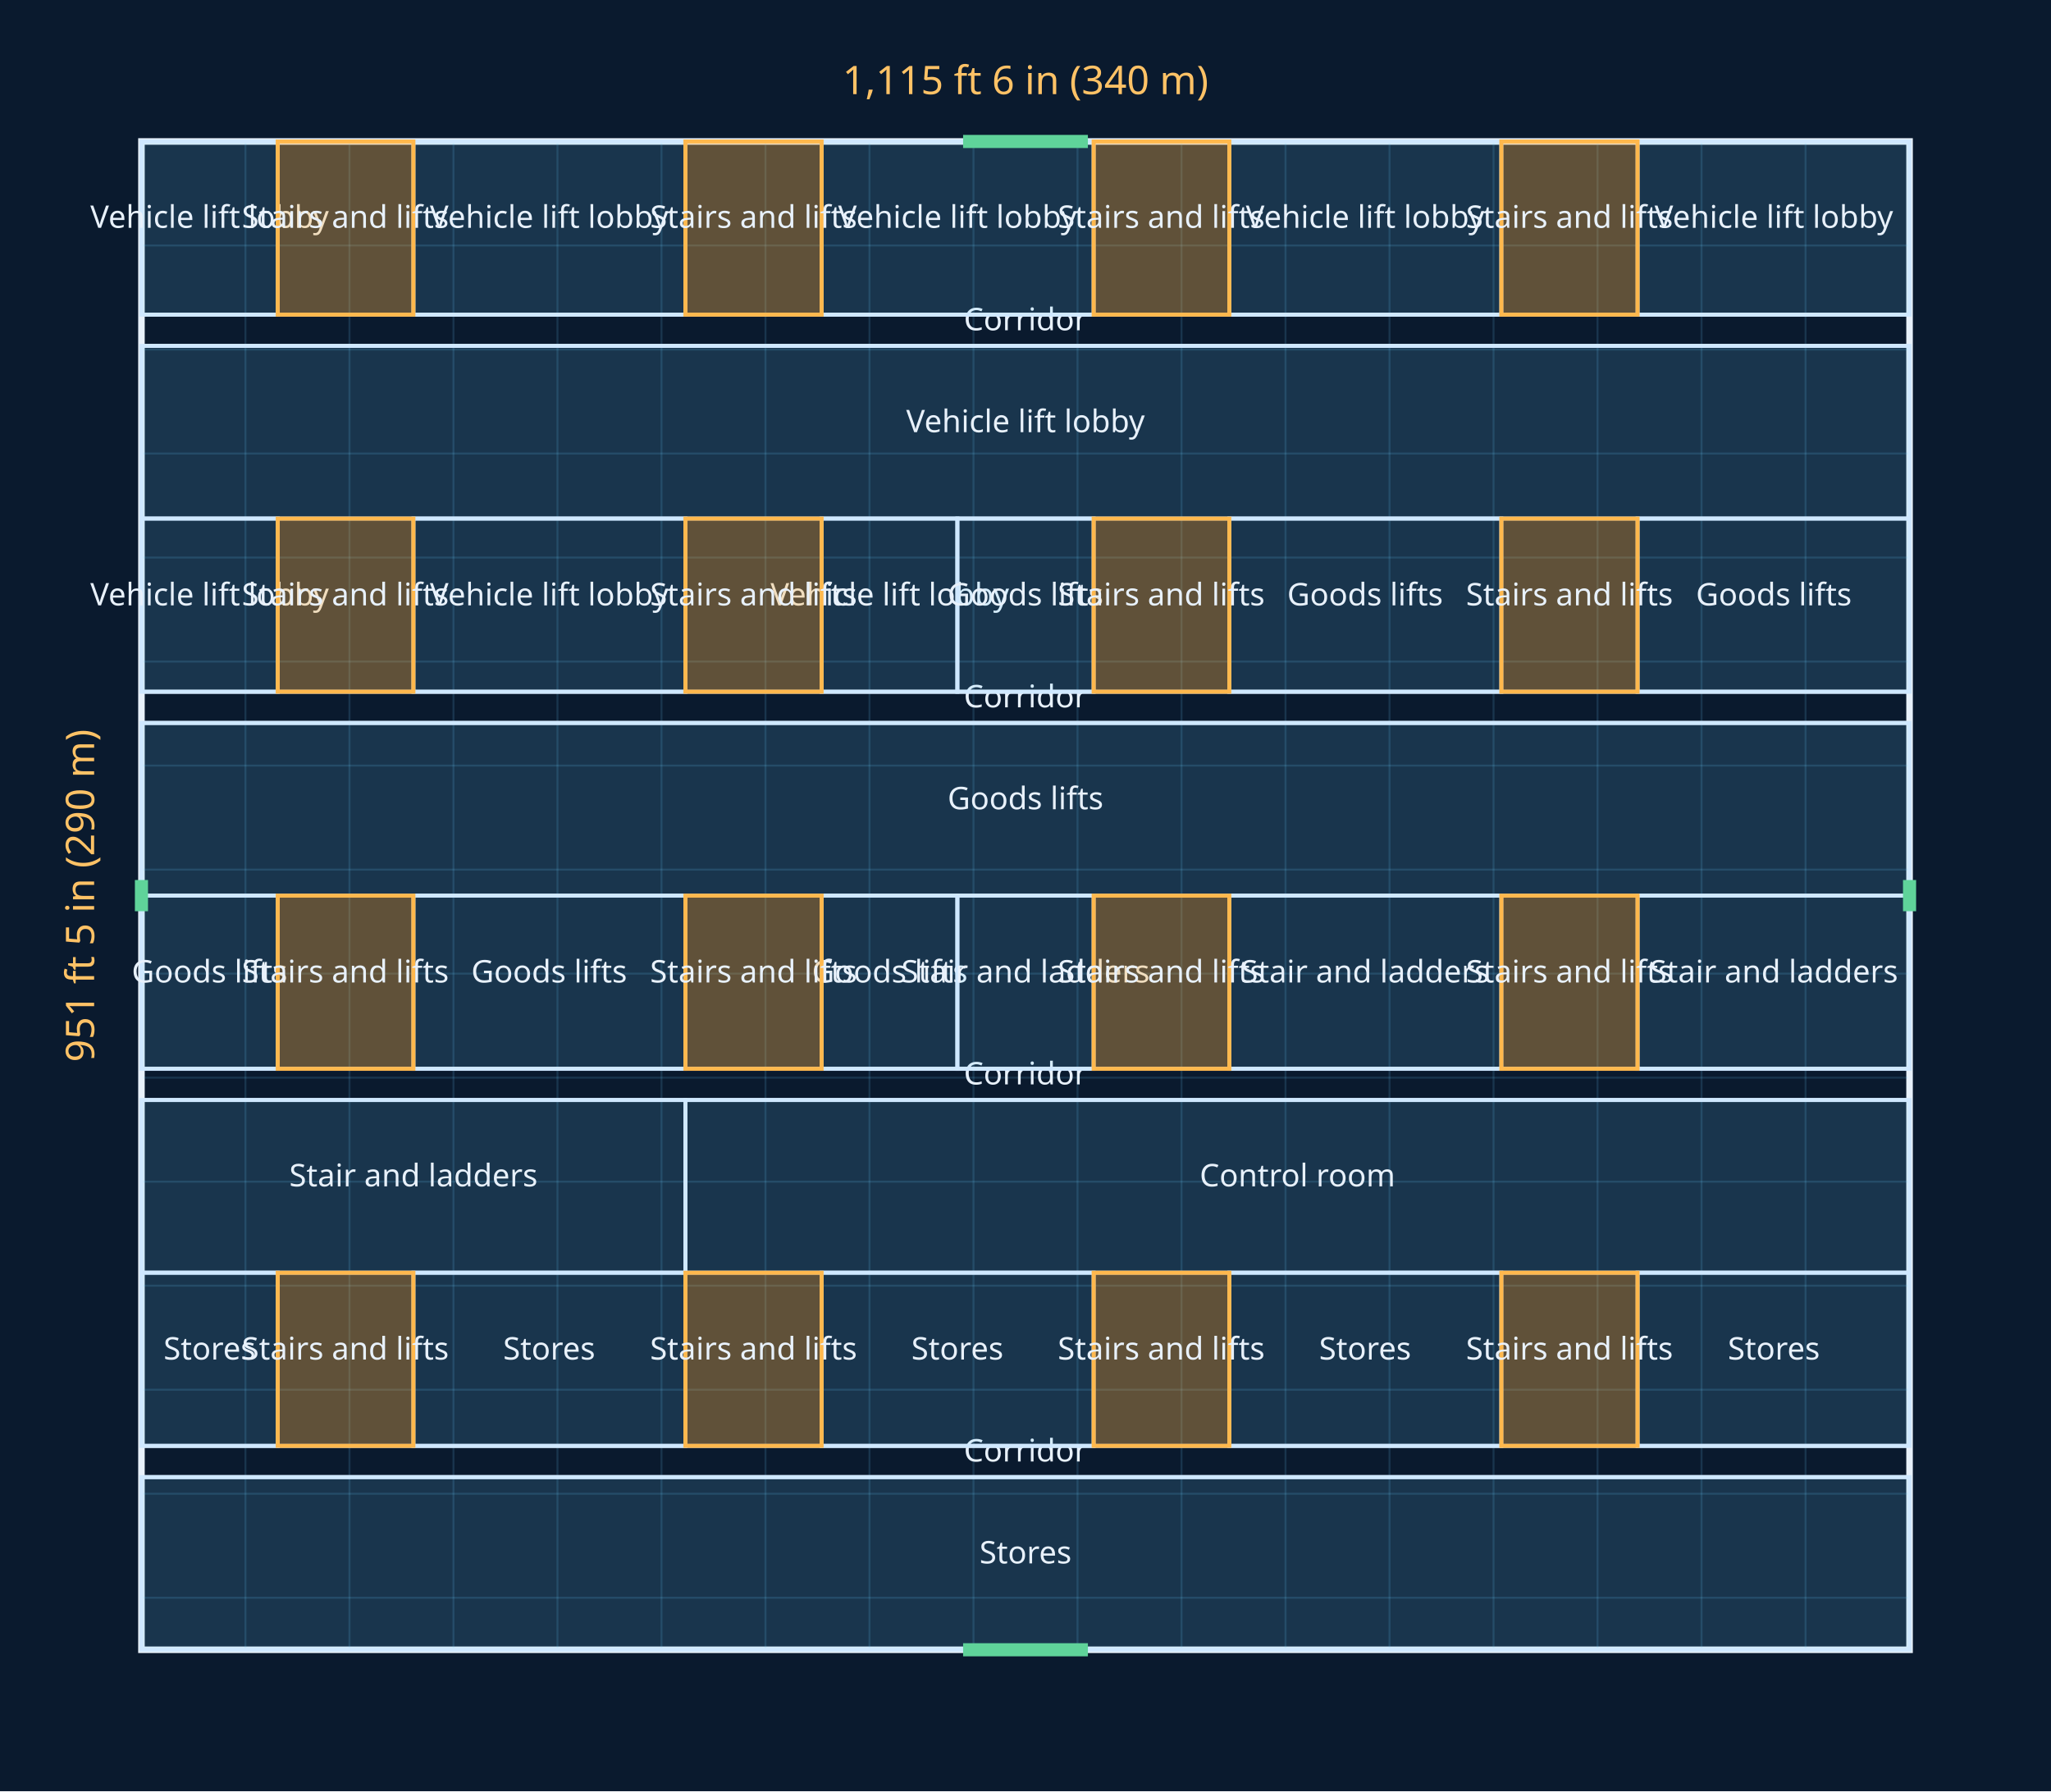
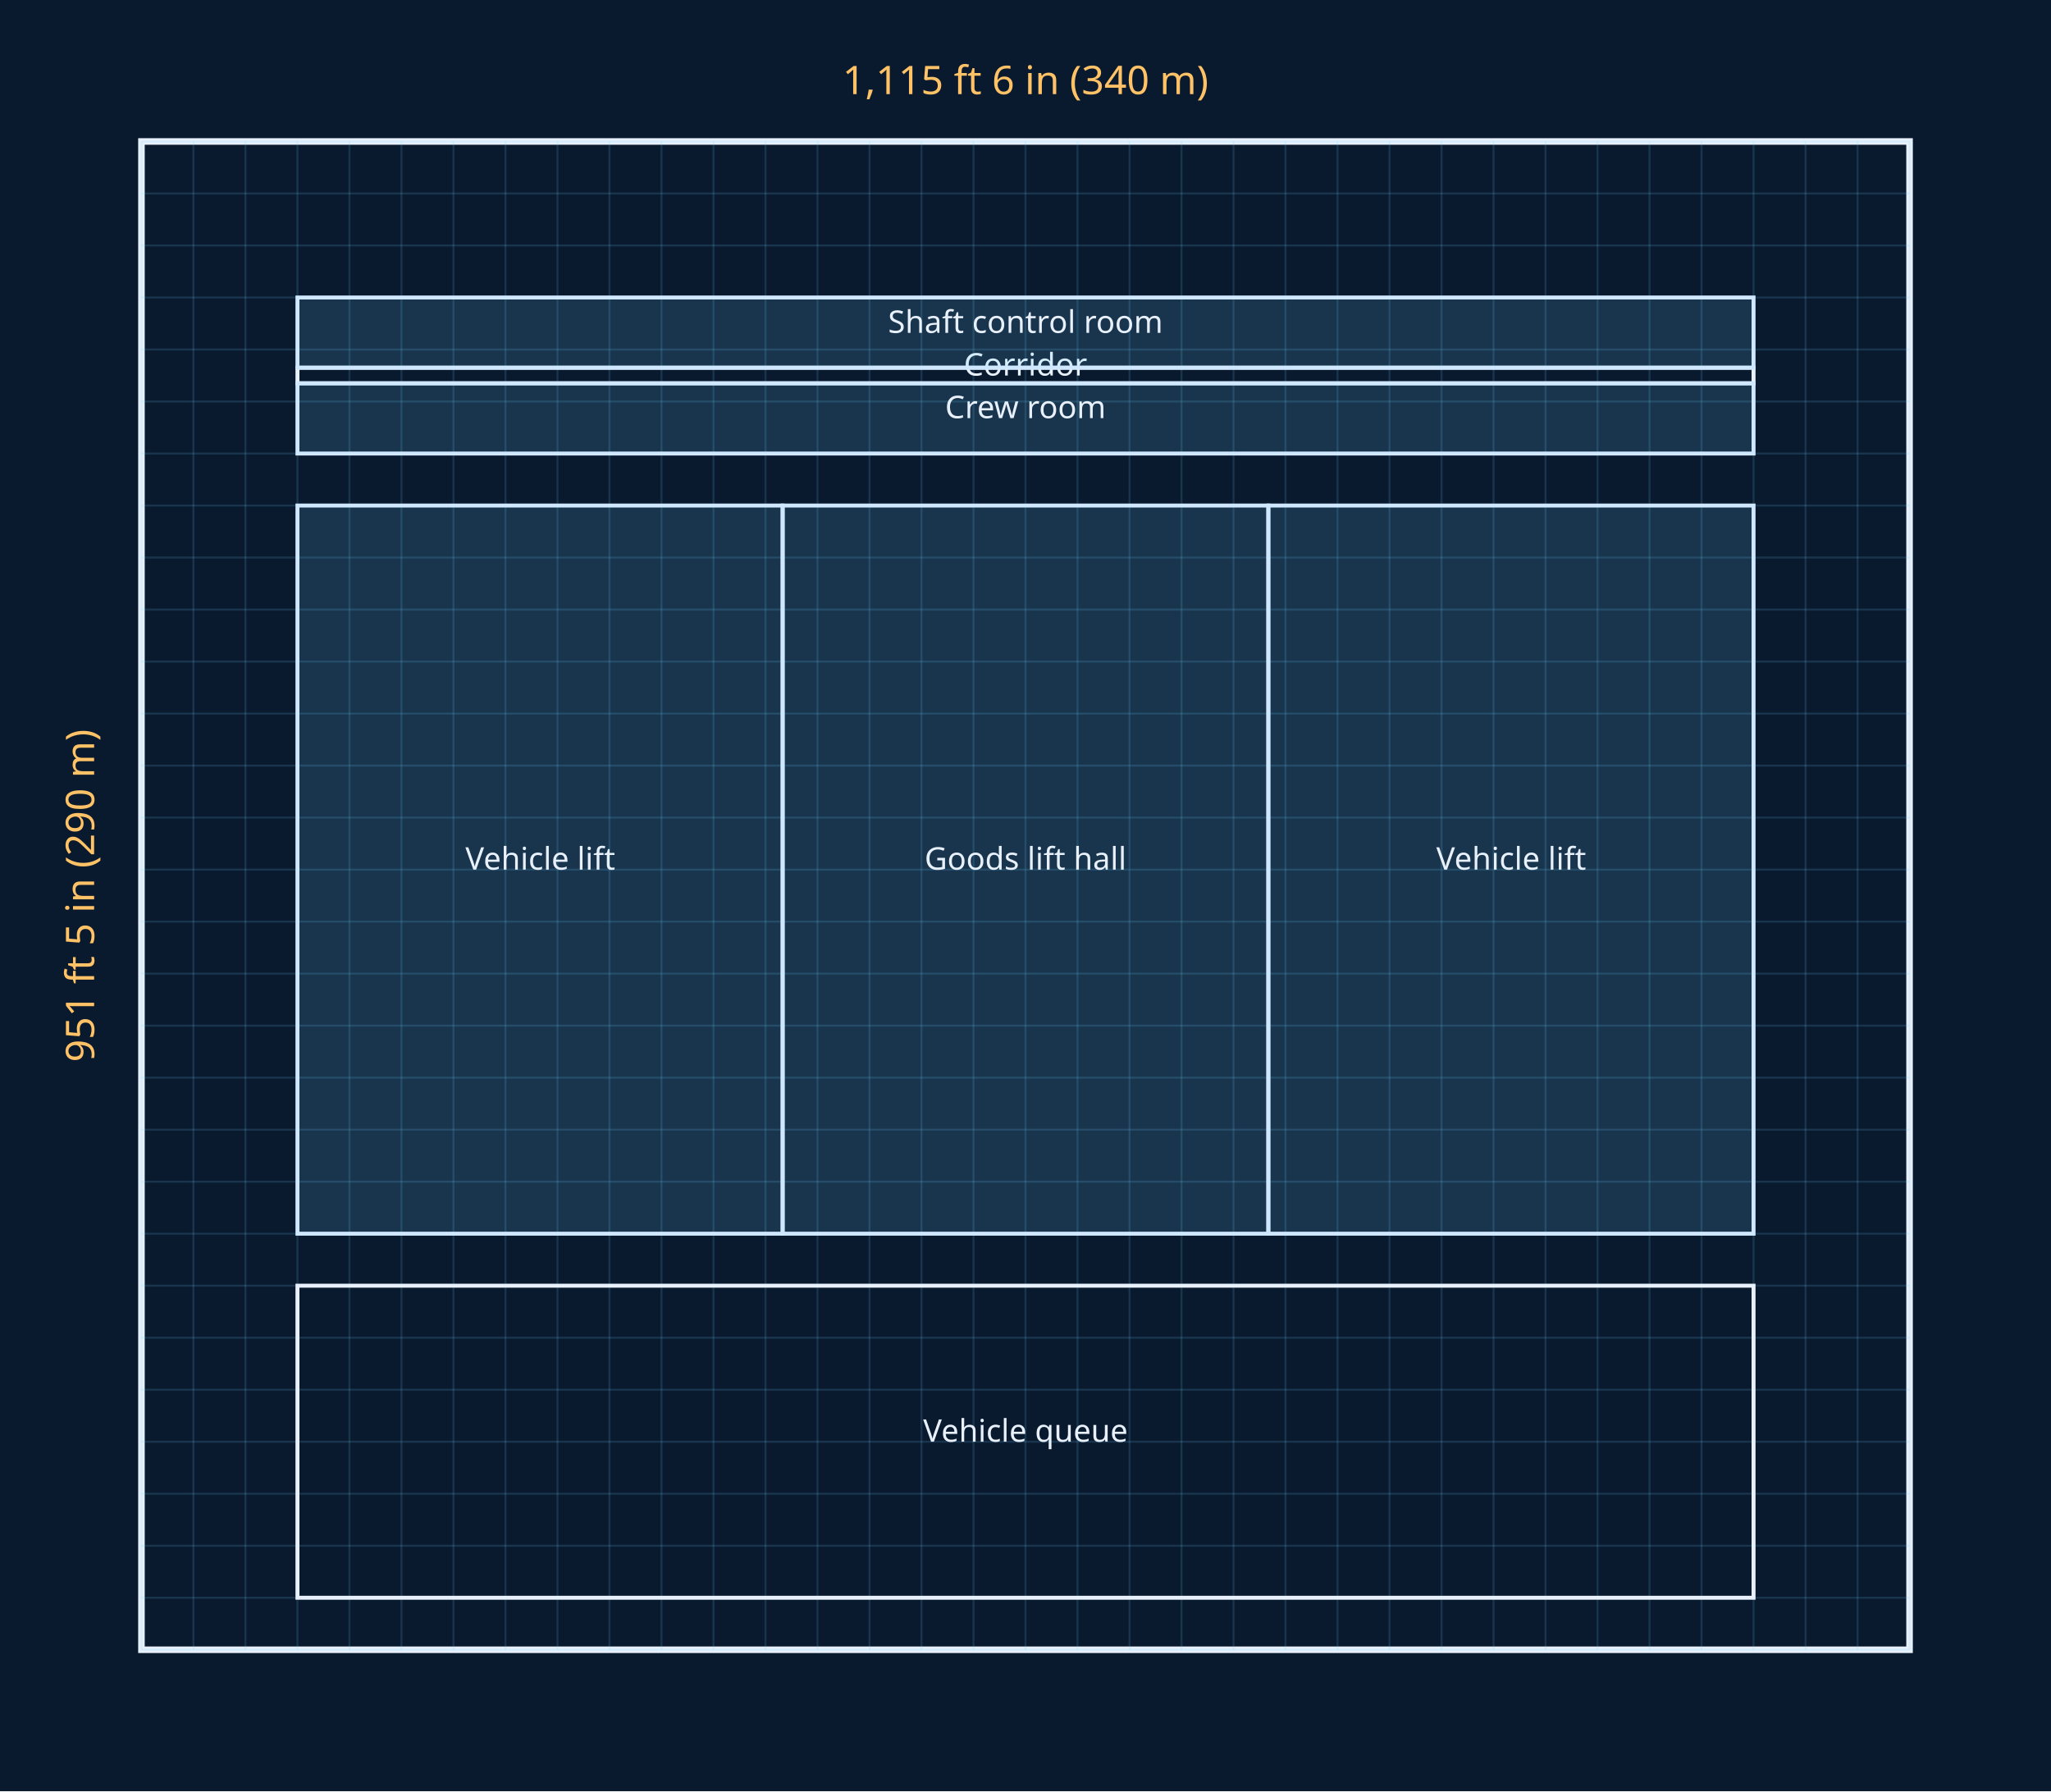
<svg xmlns="http://www.w3.org/2000/svg" viewBox="-27.2 -27.2 394.4 344.4" font-family="Segoe UI, sans-serif">
  <rect x="-27.2" y="-27.2" width="394.4" height="344.4" fill="#0a1a2e" />
  <rect x="0" y="0" width="340.0" height="290.0" fill="none" stroke="#e8f1fb" stroke-width="1.26" />
  <line x1="0.0" y1="0" x2="0.0" y2="290.0" stroke="#6fd0ff" stroke-opacity=".15" stroke-width="0.38" />
+   <line x1="10.0" y1="0" x2="10.0" y2="290.0" stroke="#6fd0ff" stroke-opacity=".15" stroke-width="0.38" />
  <line x1="20.0" y1="0" x2="20.0" y2="290.0" stroke="#6fd0ff" stroke-opacity=".15" stroke-width="0.38" />
+   <line x1="30.0" y1="0" x2="30.0" y2="290.0" stroke="#6fd0ff" stroke-opacity=".15" stroke-width="0.38" />
  <line x1="40.0" y1="0" x2="40.0" y2="290.0" stroke="#6fd0ff" stroke-opacity=".15" stroke-width="0.38" />
+   <line x1="50.0" y1="0" x2="50.0" y2="290.0" stroke="#6fd0ff" stroke-opacity=".15" stroke-width="0.38" />
  <line x1="60.0" y1="0" x2="60.0" y2="290.0" stroke="#6fd0ff" stroke-opacity=".15" stroke-width="0.38" />
+   <line x1="70.0" y1="0" x2="70.0" y2="290.0" stroke="#6fd0ff" stroke-opacity=".15" stroke-width="0.38" />
  <line x1="80.0" y1="0" x2="80.0" y2="290.0" stroke="#6fd0ff" stroke-opacity=".15" stroke-width="0.38" />
+   <line x1="90.0" y1="0" x2="90.0" y2="290.0" stroke="#6fd0ff" stroke-opacity=".15" stroke-width="0.38" />
  <line x1="100.0" y1="0" x2="100.0" y2="290.0" stroke="#6fd0ff" stroke-opacity=".15" stroke-width="0.38" />
+   <line x1="110.0" y1="0" x2="110.0" y2="290.0" stroke="#6fd0ff" stroke-opacity=".15" stroke-width="0.38" />
  <line x1="120.0" y1="0" x2="120.0" y2="290.0" stroke="#6fd0ff" stroke-opacity=".15" stroke-width="0.38" />
+   <line x1="130.0" y1="0" x2="130.0" y2="290.0" stroke="#6fd0ff" stroke-opacity=".15" stroke-width="0.38" />
  <line x1="140.0" y1="0" x2="140.0" y2="290.0" stroke="#6fd0ff" stroke-opacity=".15" stroke-width="0.38" />
+   <line x1="150.0" y1="0" x2="150.0" y2="290.0" stroke="#6fd0ff" stroke-opacity=".15" stroke-width="0.38" />
  <line x1="160.0" y1="0" x2="160.0" y2="290.0" stroke="#6fd0ff" stroke-opacity=".15" stroke-width="0.38" />
+   <line x1="170.0" y1="0" x2="170.0" y2="290.0" stroke="#6fd0ff" stroke-opacity=".15" stroke-width="0.38" />
  <line x1="180.0" y1="0" x2="180.0" y2="290.0" stroke="#6fd0ff" stroke-opacity=".15" stroke-width="0.38" />
+   <line x1="190.0" y1="0" x2="190.0" y2="290.0" stroke="#6fd0ff" stroke-opacity=".15" stroke-width="0.38" />
  <line x1="200.0" y1="0" x2="200.0" y2="290.0" stroke="#6fd0ff" stroke-opacity=".15" stroke-width="0.38" />
+   <line x1="210.0" y1="0" x2="210.0" y2="290.0" stroke="#6fd0ff" stroke-opacity=".15" stroke-width="0.38" />
  <line x1="220.0" y1="0" x2="220.0" y2="290.0" stroke="#6fd0ff" stroke-opacity=".15" stroke-width="0.38" />
+   <line x1="230.0" y1="0" x2="230.0" y2="290.0" stroke="#6fd0ff" stroke-opacity=".15" stroke-width="0.38" />
  <line x1="240.0" y1="0" x2="240.0" y2="290.0" stroke="#6fd0ff" stroke-opacity=".15" stroke-width="0.38" />
+   <line x1="250.0" y1="0" x2="250.0" y2="290.0" stroke="#6fd0ff" stroke-opacity=".15" stroke-width="0.38" />
  <line x1="260.0" y1="0" x2="260.0" y2="290.0" stroke="#6fd0ff" stroke-opacity=".15" stroke-width="0.38" />
+   <line x1="270.0" y1="0" x2="270.0" y2="290.0" stroke="#6fd0ff" stroke-opacity=".15" stroke-width="0.38" />
  <line x1="280.0" y1="0" x2="280.0" y2="290.0" stroke="#6fd0ff" stroke-opacity=".15" stroke-width="0.38" />
+   <line x1="290.0" y1="0" x2="290.0" y2="290.0" stroke="#6fd0ff" stroke-opacity=".15" stroke-width="0.38" />
  <line x1="300.0" y1="0" x2="300.0" y2="290.0" stroke="#6fd0ff" stroke-opacity=".15" stroke-width="0.38" />
+   <line x1="310.0" y1="0" x2="310.0" y2="290.0" stroke="#6fd0ff" stroke-opacity=".15" stroke-width="0.38" />
  <line x1="320.0" y1="0" x2="320.0" y2="290.0" stroke="#6fd0ff" stroke-opacity=".15" stroke-width="0.38" />
+   <line x1="330.0" y1="0" x2="330.0" y2="290.0" stroke="#6fd0ff" stroke-opacity=".15" stroke-width="0.38" />
  <line x1="340.0" y1="0" x2="340.0" y2="290.0" stroke="#6fd0ff" stroke-opacity=".15" stroke-width="0.38" />
  <line x1="0" y1="0.0" x2="340.0" y2="0.0" stroke="#6fd0ff" stroke-opacity=".15" stroke-width="0.38" />
+   <line x1="0" y1="10.0" x2="340.0" y2="10.0" stroke="#6fd0ff" stroke-opacity=".15" stroke-width="0.38" />
  <line x1="0" y1="20.0" x2="340.0" y2="20.0" stroke="#6fd0ff" stroke-opacity=".15" stroke-width="0.38" />
+   <line x1="0" y1="30.0" x2="340.0" y2="30.0" stroke="#6fd0ff" stroke-opacity=".15" stroke-width="0.38" />
  <line x1="0" y1="40.0" x2="340.0" y2="40.0" stroke="#6fd0ff" stroke-opacity=".15" stroke-width="0.38" />
+   <line x1="0" y1="50.0" x2="340.0" y2="50.0" stroke="#6fd0ff" stroke-opacity=".15" stroke-width="0.38" />
  <line x1="0" y1="60.0" x2="340.0" y2="60.0" stroke="#6fd0ff" stroke-opacity=".15" stroke-width="0.38" />
+   <line x1="0" y1="70.0" x2="340.0" y2="70.0" stroke="#6fd0ff" stroke-opacity=".15" stroke-width="0.38" />
  <line x1="0" y1="80.0" x2="340.0" y2="80.0" stroke="#6fd0ff" stroke-opacity=".15" stroke-width="0.38" />
+   <line x1="0" y1="90.0" x2="340.0" y2="90.0" stroke="#6fd0ff" stroke-opacity=".15" stroke-width="0.38" />
  <line x1="0" y1="100.0" x2="340.0" y2="100.0" stroke="#6fd0ff" stroke-opacity=".15" stroke-width="0.38" />
+   <line x1="0" y1="110.0" x2="340.0" y2="110.0" stroke="#6fd0ff" stroke-opacity=".15" stroke-width="0.38" />
  <line x1="0" y1="120.0" x2="340.0" y2="120.0" stroke="#6fd0ff" stroke-opacity=".15" stroke-width="0.38" />
+   <line x1="0" y1="130.0" x2="340.0" y2="130.0" stroke="#6fd0ff" stroke-opacity=".15" stroke-width="0.38" />
  <line x1="0" y1="140.0" x2="340.0" y2="140.0" stroke="#6fd0ff" stroke-opacity=".15" stroke-width="0.38" />
+   <line x1="0" y1="150.0" x2="340.0" y2="150.0" stroke="#6fd0ff" stroke-opacity=".15" stroke-width="0.38" />
  <line x1="0" y1="160.0" x2="340.0" y2="160.0" stroke="#6fd0ff" stroke-opacity=".15" stroke-width="0.38" />
+   <line x1="0" y1="170.0" x2="340.0" y2="170.0" stroke="#6fd0ff" stroke-opacity=".15" stroke-width="0.38" />
  <line x1="0" y1="180.0" x2="340.0" y2="180.0" stroke="#6fd0ff" stroke-opacity=".15" stroke-width="0.38" />
+   <line x1="0" y1="190.0" x2="340.0" y2="190.0" stroke="#6fd0ff" stroke-opacity=".15" stroke-width="0.38" />
  <line x1="0" y1="200.0" x2="340.0" y2="200.0" stroke="#6fd0ff" stroke-opacity=".15" stroke-width="0.38" />
+   <line x1="0" y1="210.0" x2="340.0" y2="210.0" stroke="#6fd0ff" stroke-opacity=".15" stroke-width="0.38" />
  <line x1="0" y1="220.0" x2="340.0" y2="220.0" stroke="#6fd0ff" stroke-opacity=".15" stroke-width="0.38" />
+   <line x1="0" y1="230.0" x2="340.0" y2="230.0" stroke="#6fd0ff" stroke-opacity=".15" stroke-width="0.38" />
  <line x1="0" y1="240.0" x2="340.0" y2="240.0" stroke="#6fd0ff" stroke-opacity=".15" stroke-width="0.38" />
+   <line x1="0" y1="250.0" x2="340.0" y2="250.0" stroke="#6fd0ff" stroke-opacity=".15" stroke-width="0.38" />
  <line x1="0" y1="260.0" x2="340.0" y2="260.0" stroke="#6fd0ff" stroke-opacity=".15" stroke-width="0.38" />
+   <line x1="0" y1="270.0" x2="340.0" y2="270.0" stroke="#6fd0ff" stroke-opacity=".15" stroke-width="0.38" />
  <line x1="0" y1="280.0" x2="340.0" y2="280.0" stroke="#6fd0ff" stroke-opacity=".15" stroke-width="0.38" />
-   <polygon points="0.0,33.3 340.0,33.3 340.0,39.3 0.0,39.3" fill="none" stroke="#e8f1fb" stroke-width="0.76" />
-   <text x="170.0" y="36.3" font-size="6.0" fill="#e8f1fb" text-anchor="middle">Corridor</text>
-   <polygon points="0.0,105.8 340.0,105.8 340.0,111.8 0.0,111.8" fill="none" stroke="#e8f1fb" stroke-width="0.76" />
-   <text x="170.0" y="108.8" font-size="6.0" fill="#e8f1fb" text-anchor="middle">Corridor</text>
-   <polygon points="0.0,178.3 340.0,178.3 340.0,184.3 0.0,184.3" fill="none" stroke="#e8f1fb" stroke-width="0.76" />
-   <text x="170.0" y="181.3" font-size="6.0" fill="#e8f1fb" text-anchor="middle">Corridor</text>
-   <polygon points="0.0,250.8 340.0,250.8 340.0,256.8 0.0,256.8" fill="none" stroke="#e8f1fb" stroke-width="0.76" />
-   <text x="170.0" y="253.8" font-size="6.0" fill="#e8f1fb" text-anchor="middle">Corridor</text>
-   <polygon points="0.0,0.0 26.2,0.0 26.2,33.3 0.0,33.3" fill="rgba(111,208,255,.15)" stroke="#cfe8ff" stroke-width="0.76" />
-   <text x="13.1" y="16.6" font-size="6.0" fill="#e8f1fb" text-anchor="middle">Vehicle lift lobby</text>
-   <polygon points="52.3,0.0 104.6,0.0 104.6,33.3 52.3,33.3" fill="rgba(111,208,255,.15)" stroke="#cfe8ff" stroke-width="0.76" />
-   <text x="78.4" y="16.6" font-size="6.0" fill="#e8f1fb" text-anchor="middle">Vehicle lift lobby</text>
-   <polygon points="130.8,0.0 183.1,0.0 183.1,33.3 130.8,33.3" fill="rgba(111,208,255,.15)" stroke="#cfe8ff" stroke-width="0.76" />
-   <text x="156.9" y="16.6" font-size="6.0" fill="#e8f1fb" text-anchor="middle">Vehicle lift lobby</text>
-   <polygon points="209.2,0.0 261.5,0.0 261.5,33.3 209.2,33.3" fill="rgba(111,208,255,.15)" stroke="#cfe8ff" stroke-width="0.76" />
-   <text x="235.3" y="16.6" font-size="6.0" fill="#e8f1fb" text-anchor="middle">Vehicle lift lobby</text>
-   <polygon points="287.7,0.0 340.0,0.0 340.0,33.3 287.7,33.3" fill="rgba(111,208,255,.15)" stroke="#cfe8ff" stroke-width="0.76" />
-   <text x="313.9" y="16.6" font-size="6.0" fill="#e8f1fb" text-anchor="middle">Vehicle lift lobby</text>
-   <polygon points="0.0,39.3 340.0,39.3 340.0,72.5 0.0,72.5" fill="rgba(111,208,255,.15)" stroke="#cfe8ff" stroke-width="0.76" />
-   <text x="170.0" y="55.9" font-size="6.0" fill="#e8f1fb" text-anchor="middle">Vehicle lift lobby</text>
-   <polygon points="0.0,72.5 26.2,72.5 26.2,105.8 0.0,105.8" fill="rgba(111,208,255,.15)" stroke="#cfe8ff" stroke-width="0.76" />
-   <text x="13.1" y="89.2" font-size="6.0" fill="#e8f1fb" text-anchor="middle">Vehicle lift lobby</text>
-   <polygon points="52.3,72.5 104.6,72.5 104.6,105.8 52.3,105.8" fill="rgba(111,208,255,.15)" stroke="#cfe8ff" stroke-width="0.76" />
-   <text x="78.4" y="89.2" font-size="6.0" fill="#e8f1fb" text-anchor="middle">Vehicle lift lobby</text>
-   <polygon points="130.8,72.5 156.9,72.5 156.9,105.8 130.8,105.8" fill="rgba(111,208,255,.15)" stroke="#cfe8ff" stroke-width="0.76" />
-   <text x="143.9" y="89.2" font-size="6.0" fill="#e8f1fb" text-anchor="middle">Vehicle lift lobby</text>
-   <polygon points="156.9,72.5 183.1,72.5 183.1,105.8 156.9,105.8" fill="rgba(111,208,255,.15)" stroke="#cfe8ff" stroke-width="0.76" />
-   <text x="170.0" y="89.2" font-size="6.0" fill="#e8f1fb" text-anchor="middle">Goods lifts</text>
-   <polygon points="209.2,72.5 261.5,72.5 261.5,105.8 209.2,105.8" fill="rgba(111,208,255,.15)" stroke="#cfe8ff" stroke-width="0.76" />
-   <text x="235.3" y="89.2" font-size="6.0" fill="#e8f1fb" text-anchor="middle">Goods lifts</text>
-   <polygon points="287.7,72.5 340.0,72.5 340.0,105.8 287.7,105.8" fill="rgba(111,208,255,.15)" stroke="#cfe8ff" stroke-width="0.76" />
-   <text x="313.9" y="89.2" font-size="6.0" fill="#e8f1fb" text-anchor="middle">Goods lifts</text>
-   <polygon points="0.0,111.8 340.0,111.8 340.0,145.0 0.0,145.0" fill="rgba(111,208,255,.15)" stroke="#cfe8ff" stroke-width="0.76" />
-   <text x="170.0" y="128.4" font-size="6.0" fill="#e8f1fb" text-anchor="middle">Goods lifts</text>
-   <polygon points="0.0,145.0 26.2,145.0 26.2,178.3 0.0,178.3" fill="rgba(111,208,255,.15)" stroke="#cfe8ff" stroke-width="0.76" />
-   <text x="13.1" y="161.7" font-size="6.0" fill="#e8f1fb" text-anchor="middle">Goods lifts</text>
-   <polygon points="52.3,145.0 104.6,145.0 104.6,178.3 52.3,178.3" fill="rgba(111,208,255,.15)" stroke="#cfe8ff" stroke-width="0.76" />
-   <text x="78.4" y="161.7" font-size="6.0" fill="#e8f1fb" text-anchor="middle">Goods lifts</text>
-   <polygon points="130.8,145.0 156.9,145.0 156.9,178.3 130.8,178.3" fill="rgba(111,208,255,.15)" stroke="#cfe8ff" stroke-width="0.76" />
-   <text x="143.9" y="161.7" font-size="6.0" fill="#e8f1fb" text-anchor="middle">Goods lifts</text>
-   <polygon points="156.9,145.0 183.1,145.0 183.1,178.3 156.9,178.3" fill="rgba(111,208,255,.15)" stroke="#cfe8ff" stroke-width="0.76" />
-   <text x="170.0" y="161.7" font-size="6.0" fill="#e8f1fb" text-anchor="middle">Stair and ladders</text>
-   <polygon points="209.2,145.0 261.5,145.0 261.5,178.3 209.2,178.3" fill="rgba(111,208,255,.15)" stroke="#cfe8ff" stroke-width="0.76" />
-   <text x="235.3" y="161.7" font-size="6.0" fill="#e8f1fb" text-anchor="middle">Stair and ladders</text>
-   <polygon points="287.7,145.0 340.0,145.0 340.0,178.3 287.7,178.3" fill="rgba(111,208,255,.15)" stroke="#cfe8ff" stroke-width="0.76" />
-   <text x="313.9" y="161.7" font-size="6.0" fill="#e8f1fb" text-anchor="middle">Stair and ladders</text>
-   <polygon points="0.0,184.3 104.6,184.3 104.6,217.5 0.0,217.5" fill="rgba(111,208,255,.15)" stroke="#cfe8ff" stroke-width="0.76" />
-   <text x="52.3" y="200.9" font-size="6.0" fill="#e8f1fb" text-anchor="middle">Stair and ladders</text>
-   <polygon points="104.6,184.3 340.0,184.3 340.0,217.5 104.6,217.5" fill="rgba(111,208,255,.15)" stroke="#cfe8ff" stroke-width="0.76" />
-   <text x="222.3" y="200.9" font-size="6.0" fill="#e8f1fb" text-anchor="middle">Control room</text>
-   <polygon points="0.0,217.5 26.2,217.5 26.2,250.8 0.0,250.8" fill="rgba(111,208,255,.15)" stroke="#cfe8ff" stroke-width="0.76" />
-   <text x="13.1" y="234.2" font-size="6.0" fill="#e8f1fb" text-anchor="middle">Stores</text>
-   <polygon points="52.3,217.5 104.6,217.5 104.6,250.8 52.3,250.8" fill="rgba(111,208,255,.15)" stroke="#cfe8ff" stroke-width="0.76" />
-   <text x="78.4" y="234.2" font-size="6.0" fill="#e8f1fb" text-anchor="middle">Stores</text>
-   <polygon points="130.8,217.5 183.1,217.5 183.1,250.8 130.8,250.8" fill="rgba(111,208,255,.15)" stroke="#cfe8ff" stroke-width="0.76" />
-   <text x="156.9" y="234.2" font-size="6.0" fill="#e8f1fb" text-anchor="middle">Stores</text>
-   <polygon points="209.2,217.5 261.5,217.5 261.5,250.8 209.2,250.8" fill="rgba(111,208,255,.15)" stroke="#cfe8ff" stroke-width="0.76" />
-   <text x="235.3" y="234.2" font-size="6.0" fill="#e8f1fb" text-anchor="middle">Stores</text>
-   <polygon points="287.7,217.5 340.0,217.5 340.0,250.8 287.7,250.8" fill="rgba(111,208,255,.15)" stroke="#cfe8ff" stroke-width="0.76" />
-   <text x="313.9" y="234.2" font-size="6.0" fill="#e8f1fb" text-anchor="middle">Stores</text>
-   <polygon points="0.0,256.8 340.0,256.8 340.0,290.0 0.0,290.0" fill="rgba(111,208,255,.15)" stroke="#cfe8ff" stroke-width="0.76" />
-   <text x="170.0" y="273.4" font-size="6.0" fill="#e8f1fb" text-anchor="middle">Stores</text>
-   <polygon points="26.2,0.0 52.3,0.0 52.3,33.3 26.2,33.3" fill="rgba(255,184,77,.35)" stroke="#ffb84d" stroke-width="0.76" />
-   <text x="39.2" y="16.6" font-size="6.0" fill="#e8f1fb" text-anchor="middle">Stairs and lifts</text>
-   <polygon points="104.6,0.0 130.8,0.0 130.8,33.3 104.6,33.3" fill="rgba(255,184,77,.35)" stroke="#ffb84d" stroke-width="0.76" />
-   <text x="117.7" y="16.6" font-size="6.0" fill="#e8f1fb" text-anchor="middle">Stairs and lifts</text>
-   <polygon points="183.1,0.0 209.2,0.0 209.2,33.3 183.1,33.3" fill="rgba(255,184,77,.35)" stroke="#ffb84d" stroke-width="0.76" />
-   <text x="196.1" y="16.6" font-size="6.0" fill="#e8f1fb" text-anchor="middle">Stairs and lifts</text>
-   <polygon points="261.5,0.0 287.7,0.0 287.7,33.3 261.5,33.3" fill="rgba(255,184,77,.35)" stroke="#ffb84d" stroke-width="0.76" />
-   <text x="274.6" y="16.6" font-size="6.0" fill="#e8f1fb" text-anchor="middle">Stairs and lifts</text>
-   <polygon points="26.2,72.5 52.3,72.5 52.3,105.8 26.2,105.8" fill="rgba(255,184,77,.35)" stroke="#ffb84d" stroke-width="0.76" />
-   <text x="39.2" y="89.2" font-size="6.0" fill="#e8f1fb" text-anchor="middle">Stairs and lifts</text>
-   <polygon points="104.6,72.5 130.8,72.5 130.8,105.8 104.6,105.8" fill="rgba(255,184,77,.35)" stroke="#ffb84d" stroke-width="0.76" />
-   <text x="117.7" y="89.2" font-size="6.0" fill="#e8f1fb" text-anchor="middle">Stairs and lifts</text>
-   <polygon points="183.1,72.5 209.2,72.5 209.2,105.8 183.1,105.8" fill="rgba(255,184,77,.35)" stroke="#ffb84d" stroke-width="0.76" />
-   <text x="196.1" y="89.2" font-size="6.0" fill="#e8f1fb" text-anchor="middle">Stairs and lifts</text>
-   <polygon points="261.5,72.5 287.7,72.5 287.7,105.8 261.5,105.8" fill="rgba(255,184,77,.35)" stroke="#ffb84d" stroke-width="0.76" />
-   <text x="274.6" y="89.2" font-size="6.0" fill="#e8f1fb" text-anchor="middle">Stairs and lifts</text>
-   <polygon points="26.2,145.0 52.3,145.0 52.3,178.3 26.2,178.3" fill="rgba(255,184,77,.35)" stroke="#ffb84d" stroke-width="0.76" />
-   <text x="39.2" y="161.7" font-size="6.0" fill="#e8f1fb" text-anchor="middle">Stairs and lifts</text>
-   <polygon points="104.6,145.0 130.8,145.0 130.8,178.3 104.6,178.3" fill="rgba(255,184,77,.35)" stroke="#ffb84d" stroke-width="0.76" />
-   <text x="117.7" y="161.7" font-size="6.0" fill="#e8f1fb" text-anchor="middle">Stairs and lifts</text>
-   <polygon points="183.1,145.0 209.2,145.0 209.2,178.3 183.1,178.3" fill="rgba(255,184,77,.35)" stroke="#ffb84d" stroke-width="0.76" />
-   <text x="196.1" y="161.7" font-size="6.0" fill="#e8f1fb" text-anchor="middle">Stairs and lifts</text>
-   <polygon points="261.5,145.0 287.7,145.0 287.7,178.3 261.5,178.3" fill="rgba(255,184,77,.35)" stroke="#ffb84d" stroke-width="0.76" />
-   <text x="274.6" y="161.7" font-size="6.0" fill="#e8f1fb" text-anchor="middle">Stairs and lifts</text>
-   <polygon points="26.2,217.5 52.3,217.5 52.3,250.8 26.2,250.8" fill="rgba(255,184,77,.35)" stroke="#ffb84d" stroke-width="0.76" />
-   <text x="39.2" y="234.2" font-size="6.0" fill="#e8f1fb" text-anchor="middle">Stairs and lifts</text>
-   <polygon points="104.6,217.5 130.8,217.5 130.8,250.8 104.6,250.8" fill="rgba(255,184,77,.35)" stroke="#ffb84d" stroke-width="0.76" />
-   <text x="117.7" y="234.2" font-size="6.0" fill="#e8f1fb" text-anchor="middle">Stairs and lifts</text>
-   <polygon points="183.1,217.5 209.2,217.5 209.2,250.8 183.1,250.8" fill="rgba(255,184,77,.35)" stroke="#ffb84d" stroke-width="0.76" />
-   <text x="196.1" y="234.2" font-size="6.0" fill="#e8f1fb" text-anchor="middle">Stairs and lifts</text>
-   <polygon points="261.5,217.5 287.7,217.5 287.7,250.8 261.5,250.8" fill="rgba(255,184,77,.35)" stroke="#ffb84d" stroke-width="0.76" />
-   <text x="274.6" y="234.2" font-size="6.0" fill="#e8f1fb" text-anchor="middle">Stairs and lifts</text>
-   <line x1="158.0" y1="0.0" x2="182.0" y2="0.0" stroke="#5fd39a" stroke-width="2.52" />
-   <line x1="158.0" y1="290.0" x2="182.0" y2="290.0" stroke="#5fd39a" stroke-width="2.52" />
-   <line x1="0.0" y1="142.0" x2="0.0" y2="148.0" stroke="#5fd39a" stroke-width="2.52" />
-   <line x1="340.0" y1="142.0" x2="340.0" y2="148.0" stroke="#5fd39a" stroke-width="2.52" />
+   <line x1="0" y1="290.0" x2="340.0" y2="290.0" stroke="#6fd0ff" stroke-opacity=".15" stroke-width="0.38" />
+   <polygon points="30.0,43.5 310.0,43.5 310.0,46.5 30.0,46.5" fill="none" stroke="#e8f1fb" stroke-width="0.76" />
+   <text x="170.0" y="45.0" font-size="6.0" fill="#e8f1fb" text-anchor="middle">Corridor</text>
+   <polygon points="30.0,30.0 310.0,30.0 310.0,43.5 30.0,43.5" fill="rgba(111,208,255,.15)" stroke="#cfe8ff" stroke-width="0.76" />
+   <text x="170.0" y="36.8" font-size="6.0" fill="#e8f1fb" text-anchor="middle">Shaft control room</text>
+   <polygon points="30.0,46.5 310.0,46.5 310.0,60.0 30.0,60.0" fill="rgba(111,208,255,.15)" stroke="#cfe8ff" stroke-width="0.76" />
+   <text x="170.0" y="53.2" font-size="6.0" fill="#e8f1fb" text-anchor="middle">Crew room</text>
+   <polygon points="30.0,70.0 123.3,70.0 123.3,210.0 30.0,210.0" fill="rgba(111,208,255,.15)" stroke="#cfe8ff" stroke-width="0.76" />
+   <text x="76.7" y="140.0" font-size="6.0" fill="#e8f1fb" text-anchor="middle">Vehicle lift</text>
+   <polygon points="123.3,70.0 216.7,70.0 216.7,210.0 123.3,210.0" fill="rgba(111,208,255,.15)" stroke="#cfe8ff" stroke-width="0.76" />
+   <text x="170.0" y="140.0" font-size="6.0" fill="#e8f1fb" text-anchor="middle">Goods lift hall</text>
+   <polygon points="216.7,70.0 310.0,70.0 310.0,210.0 216.7,210.0" fill="rgba(111,208,255,.15)" stroke="#cfe8ff" stroke-width="0.76" />
+   <text x="263.4" y="140.0" font-size="6.0" fill="#e8f1fb" text-anchor="middle">Vehicle lift</text>
+   <polygon points="30.0,220.0 310.0,220.0 310.0,280.0 30.0,280.0" fill="none" stroke="#e8f1fb" stroke-width="0.76" />
+   <text x="170.0" y="250.0" font-size="6.0" fill="#e8f1fb" text-anchor="middle">Vehicle queue</text>
  <text x="170.0" y="-9.1" font-size="7.6" fill="#ffc266" text-anchor="middle">1,115 ft 6 in (340 m)</text>
  <text x="-9.1" y="145.0" font-size="7.6" fill="#ffc266" text-anchor="middle" transform="rotate(-90 -9.1 145.0)">951 ft 5 in (290 m)</text>
</svg>
